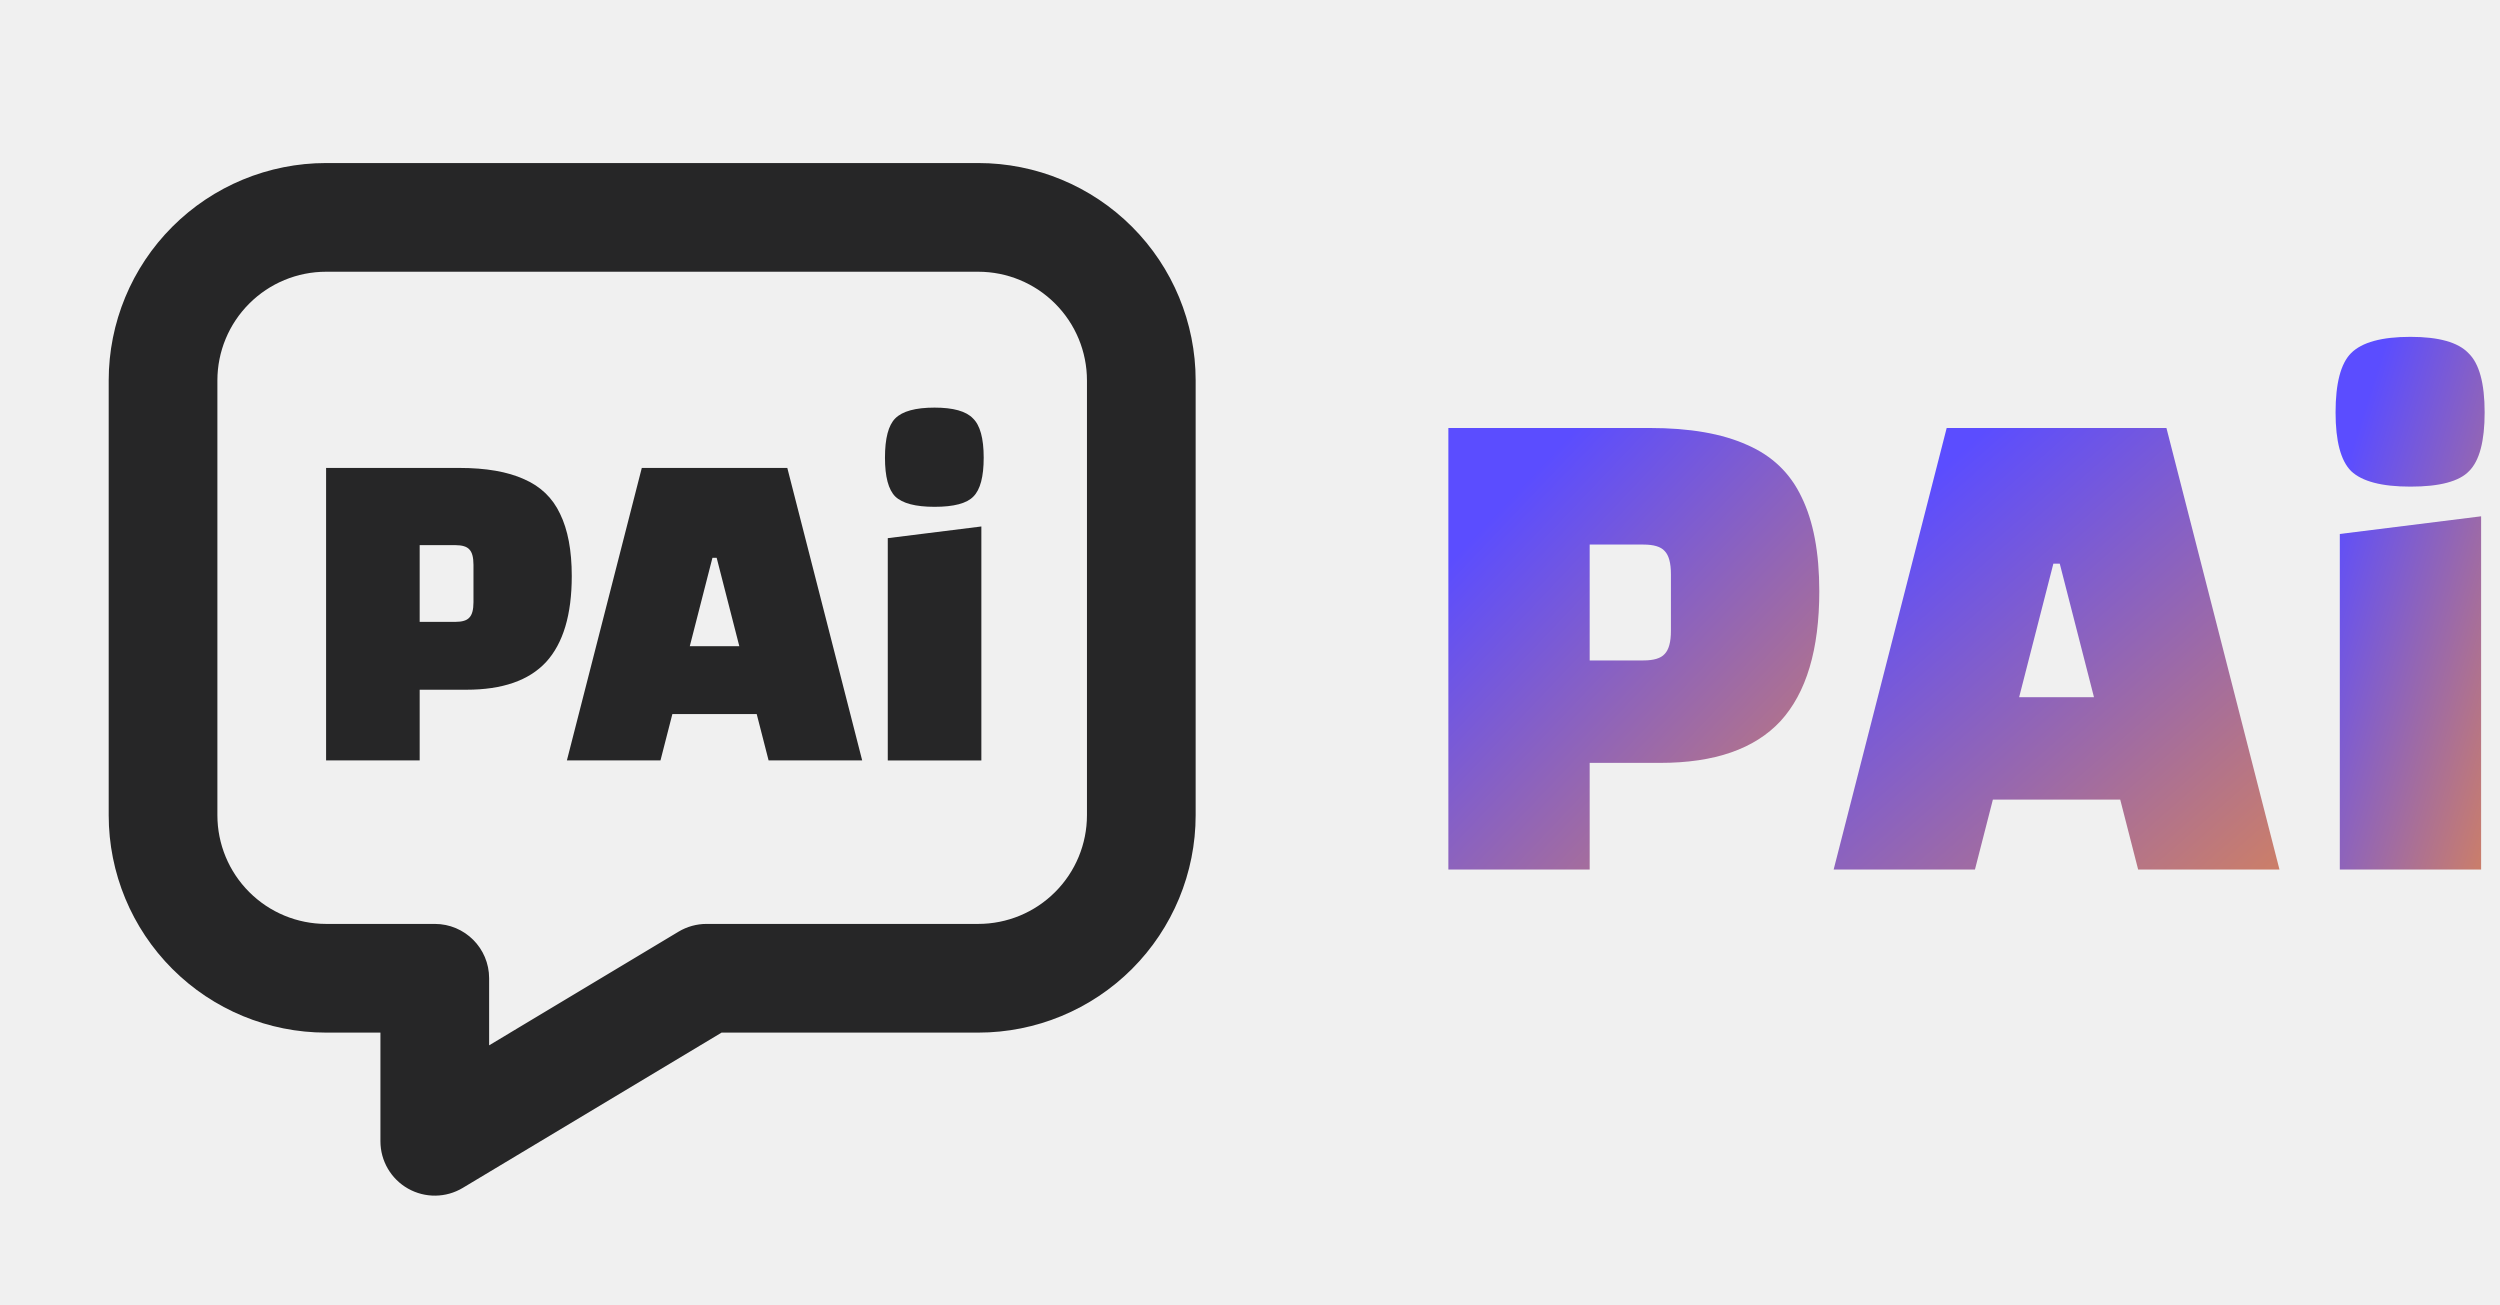
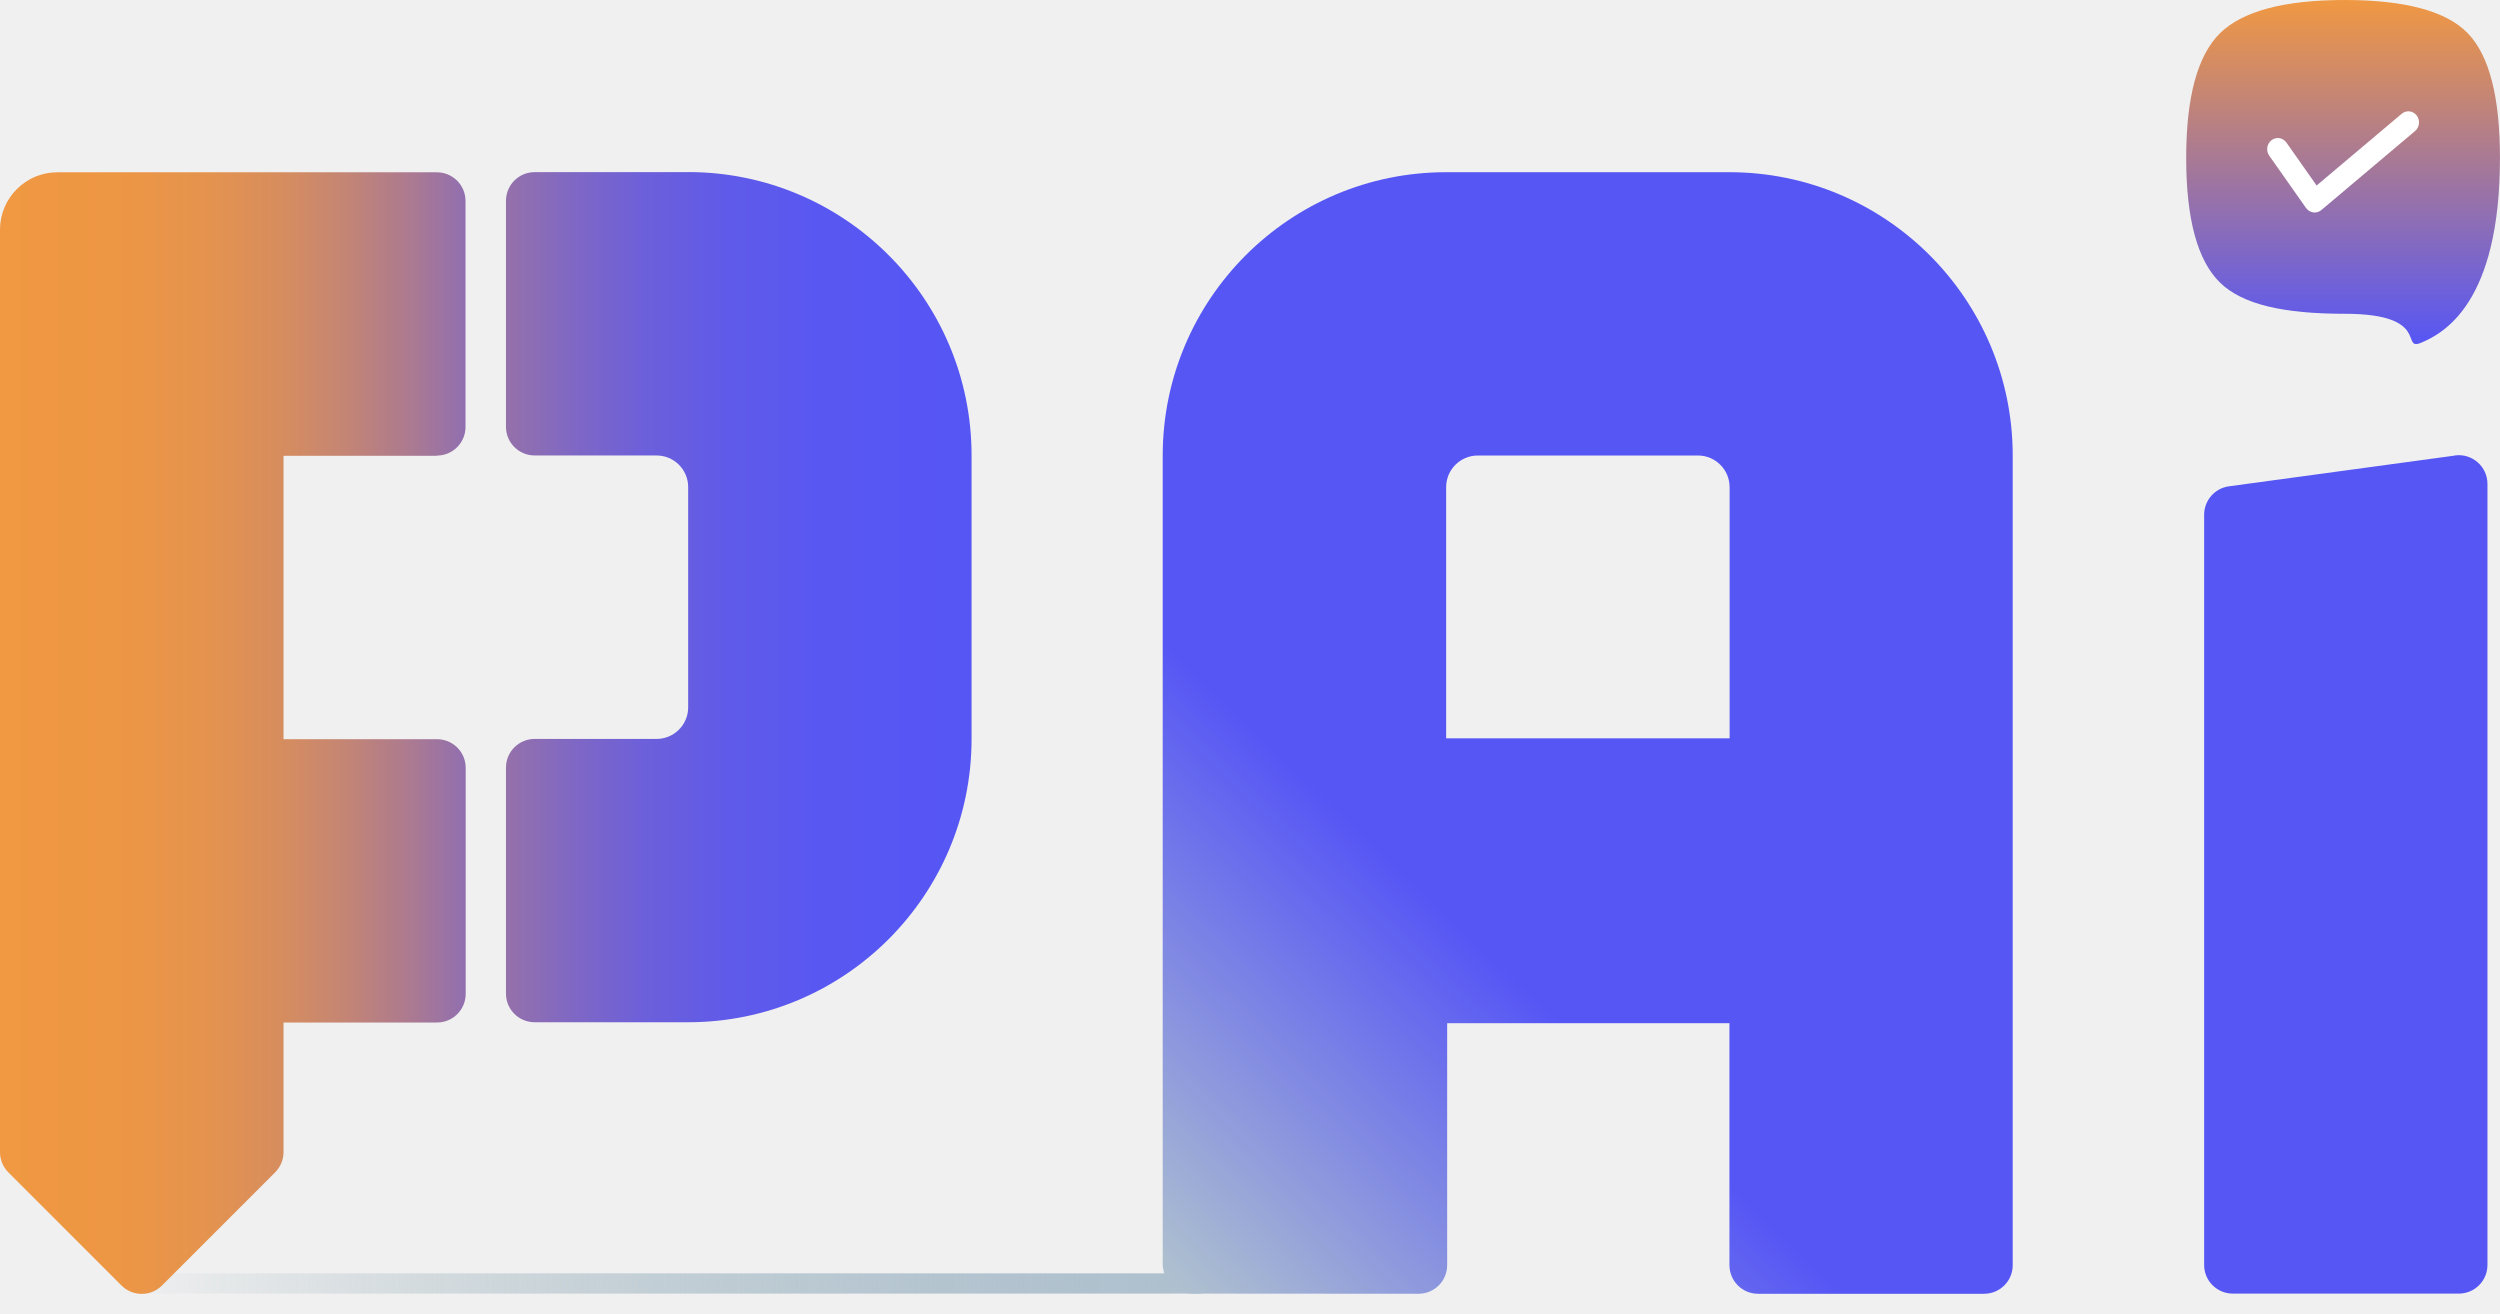
- <svg xmlns="http://www.w3.org/2000/svg" width="92" height="48" viewBox="0 0 92 48" fill="none">
-   <path fill-rule="evenodd" clip-rule="evenodd" d="M9.172 11.172C9.922 10.421 10.939 10 12 10H36C37.061 10 38.078 10.421 38.828 11.172C39.579 11.922 40 12.939 40 14V30C40 31.061 39.579 32.078 38.828 32.828C38.078 33.579 37.061 34 36 34H26C25.637 34 25.282 34.099 24.971 34.285L18 38.468V36C18 34.895 17.105 34 16 34H12C10.939 34 9.922 33.579 9.172 32.828C8.421 32.078 8 31.061 8 30V14C8 12.939 8.421 11.922 9.172 11.172ZM12 6C9.878 6 7.843 6.843 6.343 8.343C4.843 9.843 4 11.878 4 14V30C4 32.122 4.843 34.157 6.343 35.657C7.843 37.157 9.878 38 12 38H14V42C14 42.721 14.388 43.385 15.015 43.74C15.642 44.095 16.411 44.086 17.029 43.715L26.554 38H36C38.122 38 40.157 37.157 41.657 35.657C43.157 34.157 44 32.122 44 30V14C44 11.878 43.157 9.843 41.657 8.343C40.157 6.843 38.122 6 36 6H12ZM36.114 19.374L32.67 19.804V27.984H36.114V19.374ZM32.946 18.272C33.209 18.524 33.692 18.651 34.392 18.651C35.104 18.651 35.58 18.524 35.821 18.272C36.074 18.019 36.2 17.543 36.2 16.843C36.2 16.131 36.068 15.649 35.804 15.396C35.551 15.132 35.081 15 34.392 15C33.692 15 33.209 15.132 32.946 15.396C32.693 15.649 32.567 16.131 32.567 16.843C32.567 17.543 32.693 18.019 32.946 18.272ZM20.862 27.982L23.618 17.22H28.973L31.728 27.982H28.284L27.847 26.278H24.743L24.306 27.982H20.862ZM26.373 20.526L27.207 23.781H25.384L26.218 20.526H26.373ZM15.444 27.982V25.382H17.166C18.486 25.382 19.462 25.044 20.093 24.366C20.725 23.677 21.041 22.621 21.041 21.198C21.041 20.256 20.897 19.493 20.61 18.907C20.335 18.322 19.893 17.897 19.284 17.633C18.676 17.358 17.884 17.22 16.908 17.22H12V27.982H15.444ZM16.753 22.885H15.444V20.061H16.753C17.005 20.061 17.177 20.113 17.269 20.216C17.373 20.319 17.424 20.509 17.424 20.784V22.162C17.424 22.438 17.373 22.627 17.269 22.73C17.177 22.834 17.005 22.885 16.753 22.885Z" fill="#262627" />
-   <path d="M86.105 19.65L91.305 19V32H86.105V19.65ZM88.705 17.908C87.648 17.908 86.92 17.717 86.521 17.336C86.14 16.955 85.949 16.235 85.949 15.178C85.949 14.103 86.14 13.375 86.521 12.994C86.92 12.595 87.648 12.396 88.705 12.396C89.745 12.396 90.456 12.595 90.837 12.994C91.236 13.375 91.435 14.103 91.435 15.178C91.435 16.235 91.245 16.955 90.863 17.336C90.499 17.717 89.78 17.908 88.705 17.908Z" fill="url(#paint0_linear_1322_27897)" />
-   <path d="M67.478 32L71.638 15.75H79.725L83.885 32H78.684L75.799 20.742H75.564L72.678 32H67.478ZM70.52 29.426V25.656H80.843V29.426H70.52Z" fill="url(#paint1_linear_1322_27897)" />
-   <path d="M58.5 28.074V32H53.3V15.75H60.71C62.183 15.75 63.379 15.958 64.298 16.374C65.216 16.773 65.884 17.414 66.3 18.298C66.733 19.182 66.95 20.335 66.95 21.756C66.95 23.905 66.473 25.5 65.52 26.54C64.567 27.563 63.093 28.074 61.1 28.074H58.5ZM58.5 24.304H60.476C60.857 24.304 61.117 24.226 61.256 24.07C61.412 23.914 61.49 23.628 61.49 23.212V21.132C61.49 20.716 61.412 20.43 61.256 20.274C61.117 20.118 60.857 20.04 60.476 20.04H58.5V24.304Z" fill="url(#paint2_linear_1322_27897)" />
+ <svg xmlns="http://www.w3.org/2000/svg" width="59" height="31" viewBox="0 0 59 31" fill="none">
+   <path d="M28.52 30.326V30.254C28.52 30.142 28.43 30.051 28.317 30.051H2.964C2.852 30.051 2.761 30.142 2.761 30.254V30.326C2.761 30.438 2.852 30.529 2.964 30.529H28.317C28.43 30.529 28.52 30.438 28.52 30.326Z" fill="url(#paint0_linear_1654_18336)" />
+   <path d="M16.241 4.063H12.617C12.242 4.063 11.941 4.366 11.941 4.739V10.073C11.941 10.448 12.245 10.749 12.617 10.749H15.493C15.907 10.749 16.241 11.083 16.241 11.496V16.692C16.241 17.105 15.907 17.439 15.493 17.439H12.617C12.242 17.439 11.941 17.743 11.941 18.116V23.449C11.941 23.824 12.245 24.125 12.617 24.125H16.241C19.934 24.125 22.929 21.13 22.929 17.437V10.749C22.929 7.056 19.934 4.061 16.241 4.061V4.063Z" fill="url(#paint1_linear_1654_18336)" />
+   <path d="M10.309 10.752C10.684 10.752 10.986 10.449 10.986 10.076V4.742C10.986 4.367 10.682 4.066 10.309 4.066H1.354C0.607 4.066 0 4.673 0 5.421V27.191C0 27.37 0.072 27.542 0.198 27.669L2.866 30.337C3.132 30.602 3.559 30.602 3.824 30.337L6.492 27.669C6.619 27.542 6.691 27.37 6.691 27.191V24.131H10.314C10.689 24.131 10.99 23.828 10.99 23.455V18.121C10.99 17.746 10.687 17.445 10.314 17.445H6.691V10.757H10.314L10.309 10.752Z" fill="url(#paint2_linear_1654_18336)" />
+   <path d="M57.148 8.085C56.629 8.306 57.404 7.405 55.334 7.405C53.907 7.405 52.925 7.191 52.392 6.669C51.859 6.148 51.594 5.166 51.594 3.727C51.594 2.287 51.862 1.308 52.392 0.784C52.925 0.262 53.905 0 55.334 0C56.764 0 57.733 0.262 58.239 0.784C58.746 1.308 58.999 2.287 58.999 3.727C58.999 7.158 57.669 7.861 57.148 8.085Z" fill="url(#paint3_linear_1654_18336)" />
+   <path fill-rule="evenodd" clip-rule="evenodd" d="M57.033 2.724C57.12 2.836 57.103 3.001 56.996 3.092L54.784 4.957C54.73 5.002 54.661 5.023 54.593 5.013C54.525 5.004 54.464 4.966 54.423 4.909L53.554 3.674C53.472 3.557 53.497 3.394 53.608 3.308C53.72 3.223 53.877 3.248 53.959 3.364L54.672 4.378L56.68 2.685C56.788 2.594 56.946 2.612 57.033 2.724Z" fill="white" />
+   <path d="M57.937 10.751L52.603 11.477C52.269 11.522 52.018 11.809 52.018 12.148V29.853C52.018 30.228 52.321 30.529 52.694 30.529H58.028C58.403 30.529 58.704 30.226 58.704 29.853V11.42C58.704 11.009 58.341 10.694 57.935 10.748L57.937 10.751Z" fill="#5656F5" />
+   <path d="M40.817 4.064H34.129C30.436 4.064 27.44 7.06 27.44 10.753V29.833C27.44 30.208 27.763 30.529 28.136 30.529L33.477 30.533C33.852 30.533 34.153 30.23 34.153 29.857V24.148H40.815V29.857C40.815 30.232 41.118 30.533 41.49 30.533H46.824C47.2 30.533 47.5 30.23 47.5 29.857V10.753C47.5 7.06 44.505 4.064 40.812 4.064H40.817ZM40.817 17.424H34.129V11.498C34.129 11.085 34.463 10.75 34.876 10.75H40.072C40.485 10.75 40.819 11.085 40.819 11.498V17.424H40.817Z" fill="url(#paint4_linear_1654_18336)" />
  <defs>
-     <linearGradient id="paint0_linear_1322_27897" x1="86.832" y1="15.567" x2="99.764" y2="19.65" gradientUnits="userSpaceOnUse">
-       <stop stop-color="#5B4DFF" />
-       <stop offset="1" stop-color="#FF9524" />
+     <linearGradient id="paint0_linear_1654_18336" x1="2.764" y1="-146.438" x2="28.52" y2="-146.438" gradientUnits="userSpaceOnUse">
+       <stop stop-color="#7A99A6" stop-opacity="0" />
+       <stop offset="1" stop-color="#AEC0CF" />
    </linearGradient>
-     <linearGradient id="paint1_linear_1322_27897" x1="70.118" y1="18.379" x2="88.63" y2="39.464" gradientUnits="userSpaceOnUse">
-       <stop stop-color="#5B4DFF" />
-       <stop offset="1" stop-color="#FF9524" />
+     <linearGradient id="paint1_linear_1654_18336" x1="11.941" y1="-146.437" x2="22.929" y2="-146.437" gradientUnits="userSpaceOnUse">
+       <stop stop-color="#9571AA" />
+       <stop offset="0.15" stop-color="#7E67C5" />
+       <stop offset="0.3" stop-color="#6C5FDA" />
+       <stop offset="0.48" stop-color="#5F5AE9" />
+       <stop offset="0.69" stop-color="#5857F2" />
+       <stop offset="1" stop-color="#5656F5" />
    </linearGradient>
-     <linearGradient id="paint2_linear_1322_27897" x1="55.495" y1="18.379" x2="74.138" y2="36.045" gradientUnits="userSpaceOnUse">
-       <stop stop-color="#5B4DFF" />
-       <stop offset="1" stop-color="#FF9524" />
+     <linearGradient id="paint2_linear_1654_18336" x1="-0.002" y1="-146.436" x2="10.986" y2="-146.436" gradientUnits="userSpaceOnUse">
+       <stop stop-color="#F09842" />
+       <stop offset="0.25" stop-color="#ED9644" />
+       <stop offset="0.44" stop-color="#E5934E" />
+       <stop offset="0.6" stop-color="#D78D5D" />
+       <stop offset="0.74" stop-color="#C48574" />
+       <stop offset="0.88" stop-color="#AC7A90" />
+       <stop offset="1" stop-color="#916FB0" />
+     </linearGradient>
+     <linearGradient id="paint3_linear_1654_18336" x1="55.297" y1="8.123" x2="55.297" y2="0.002" gradientUnits="userSpaceOnUse">
+       <stop stop-color="#5656F5" />
+       <stop offset="1" stop-color="#F09842" />
+     </linearGradient>
+     <linearGradient id="paint4_linear_1654_18336" x1="27.469" y1="29.979" x2="48.028" y2="8.505" gradientUnits="userSpaceOnUse">
+       <stop stop-color="#AEC0CF" />
+       <stop offset="0.36" stop-color="#5656F5" />
    </linearGradient>
  </defs>
</svg>
